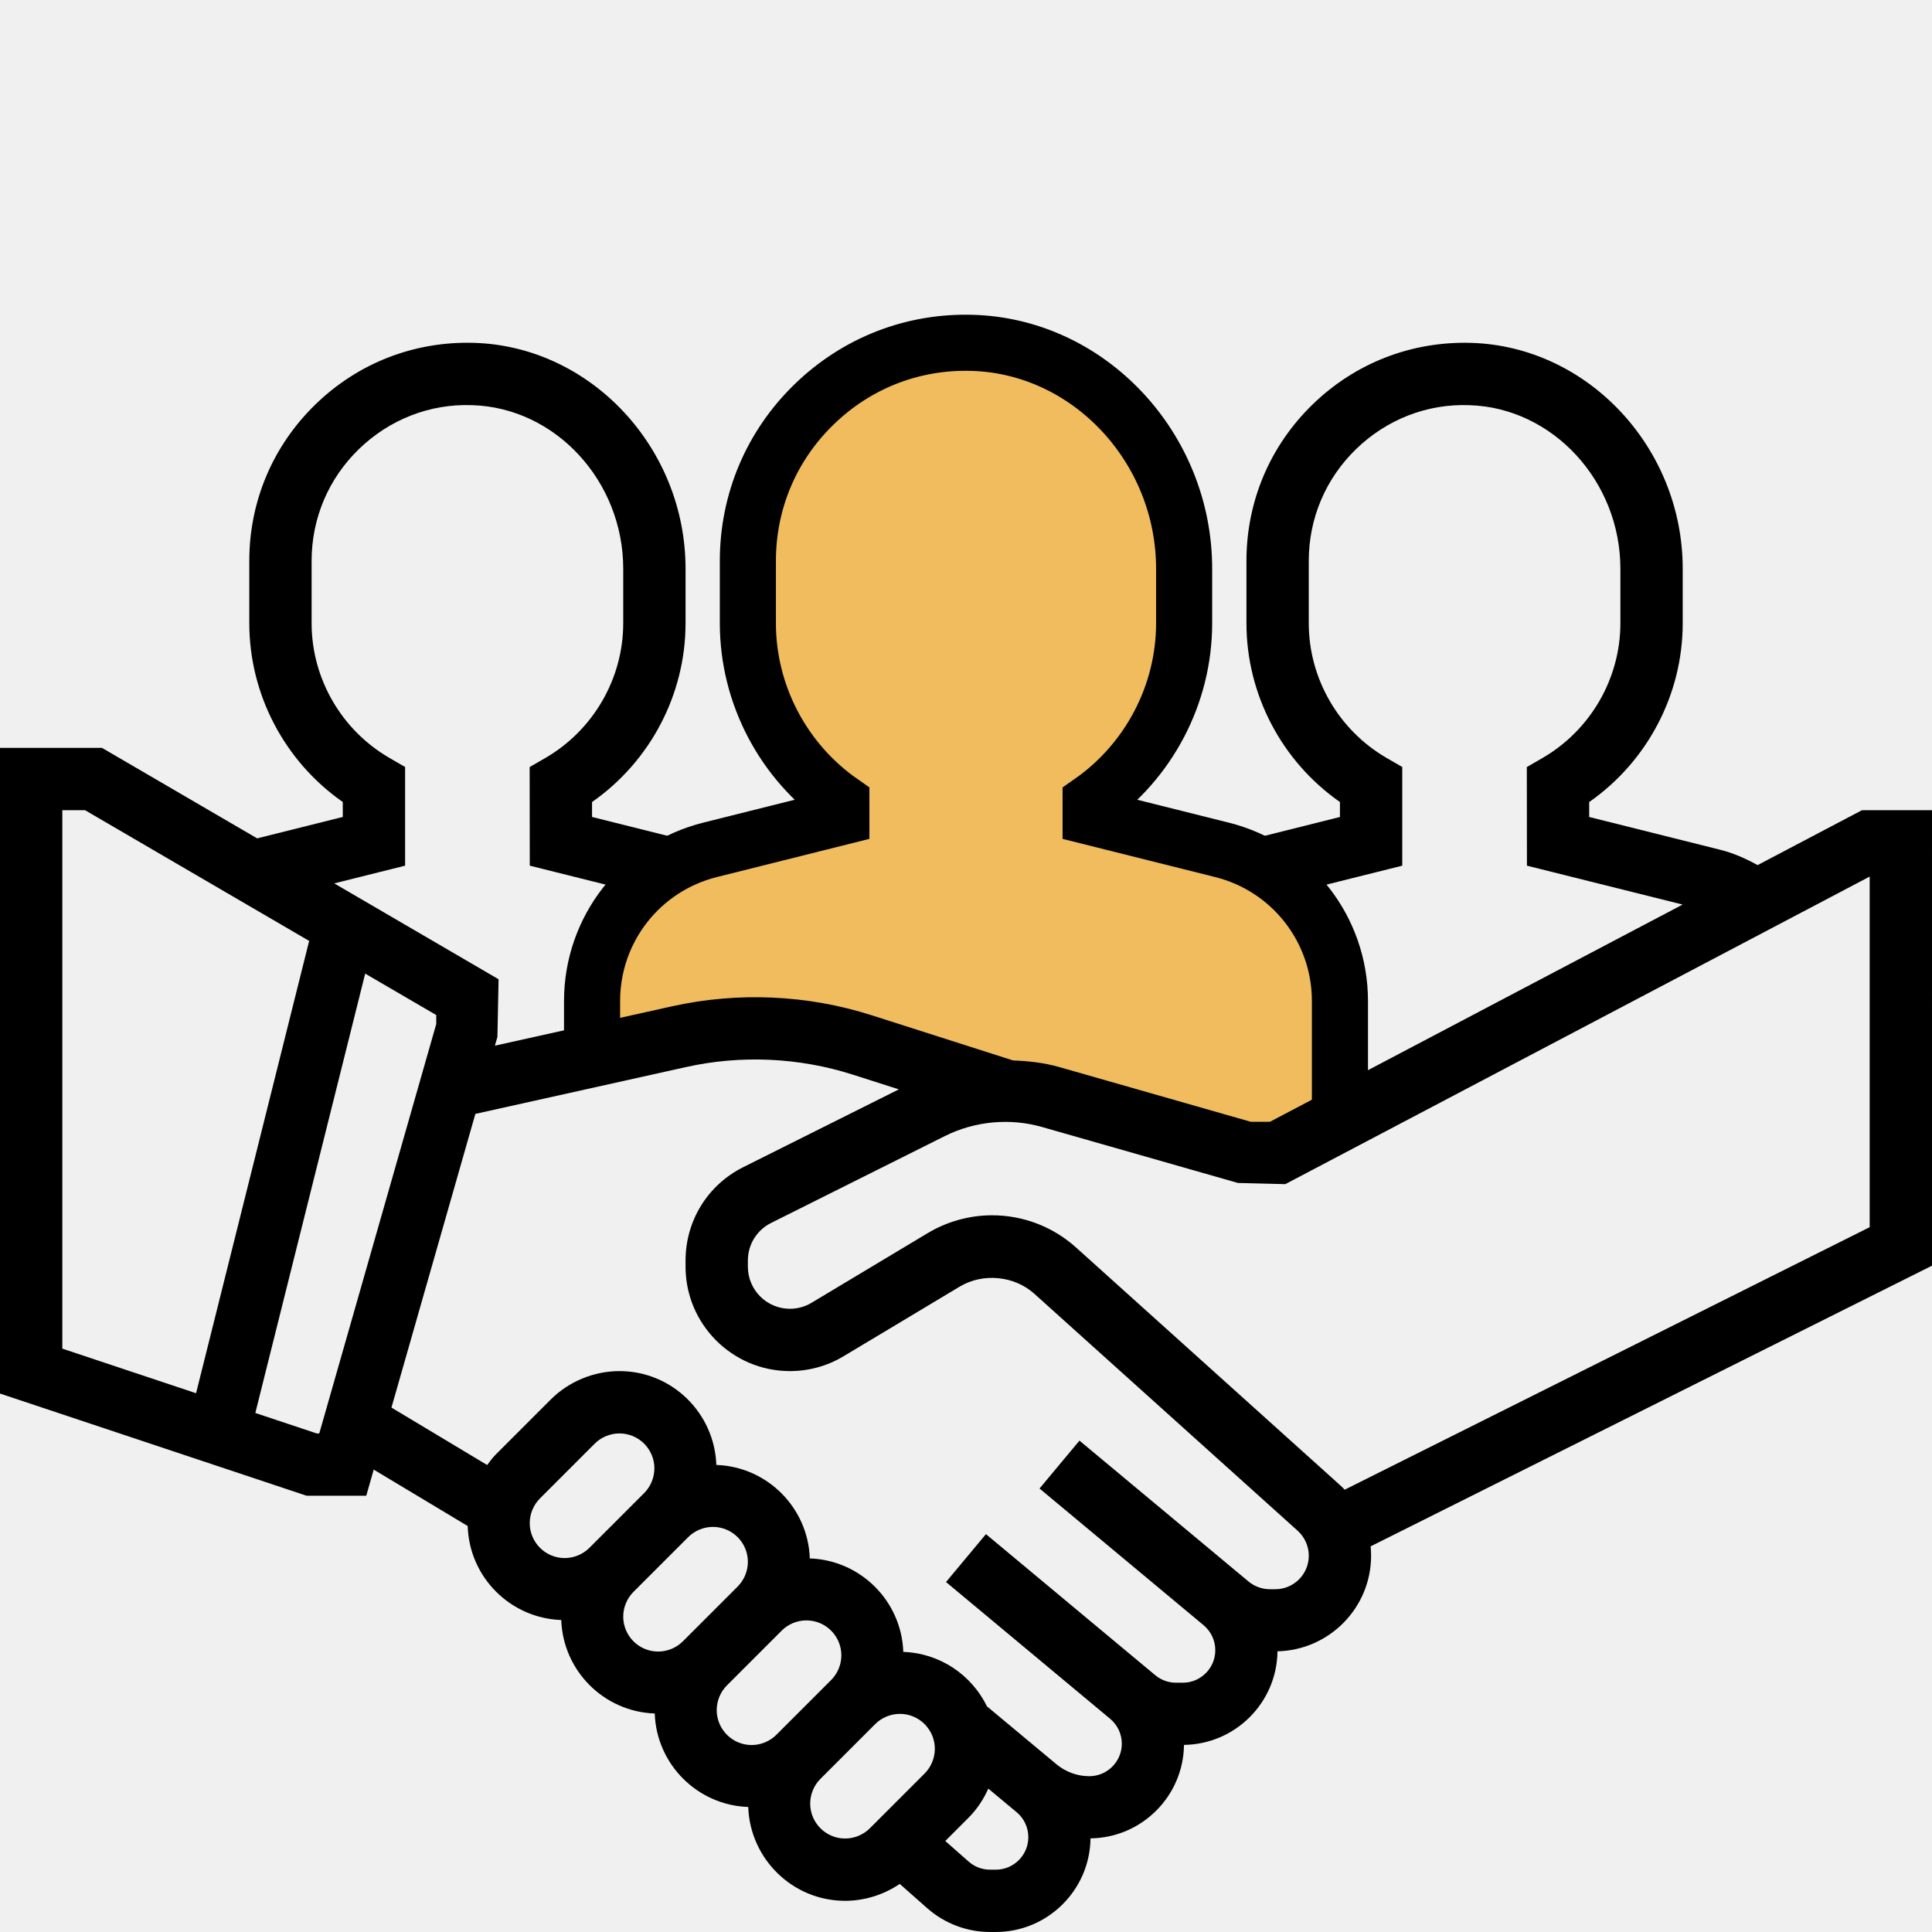
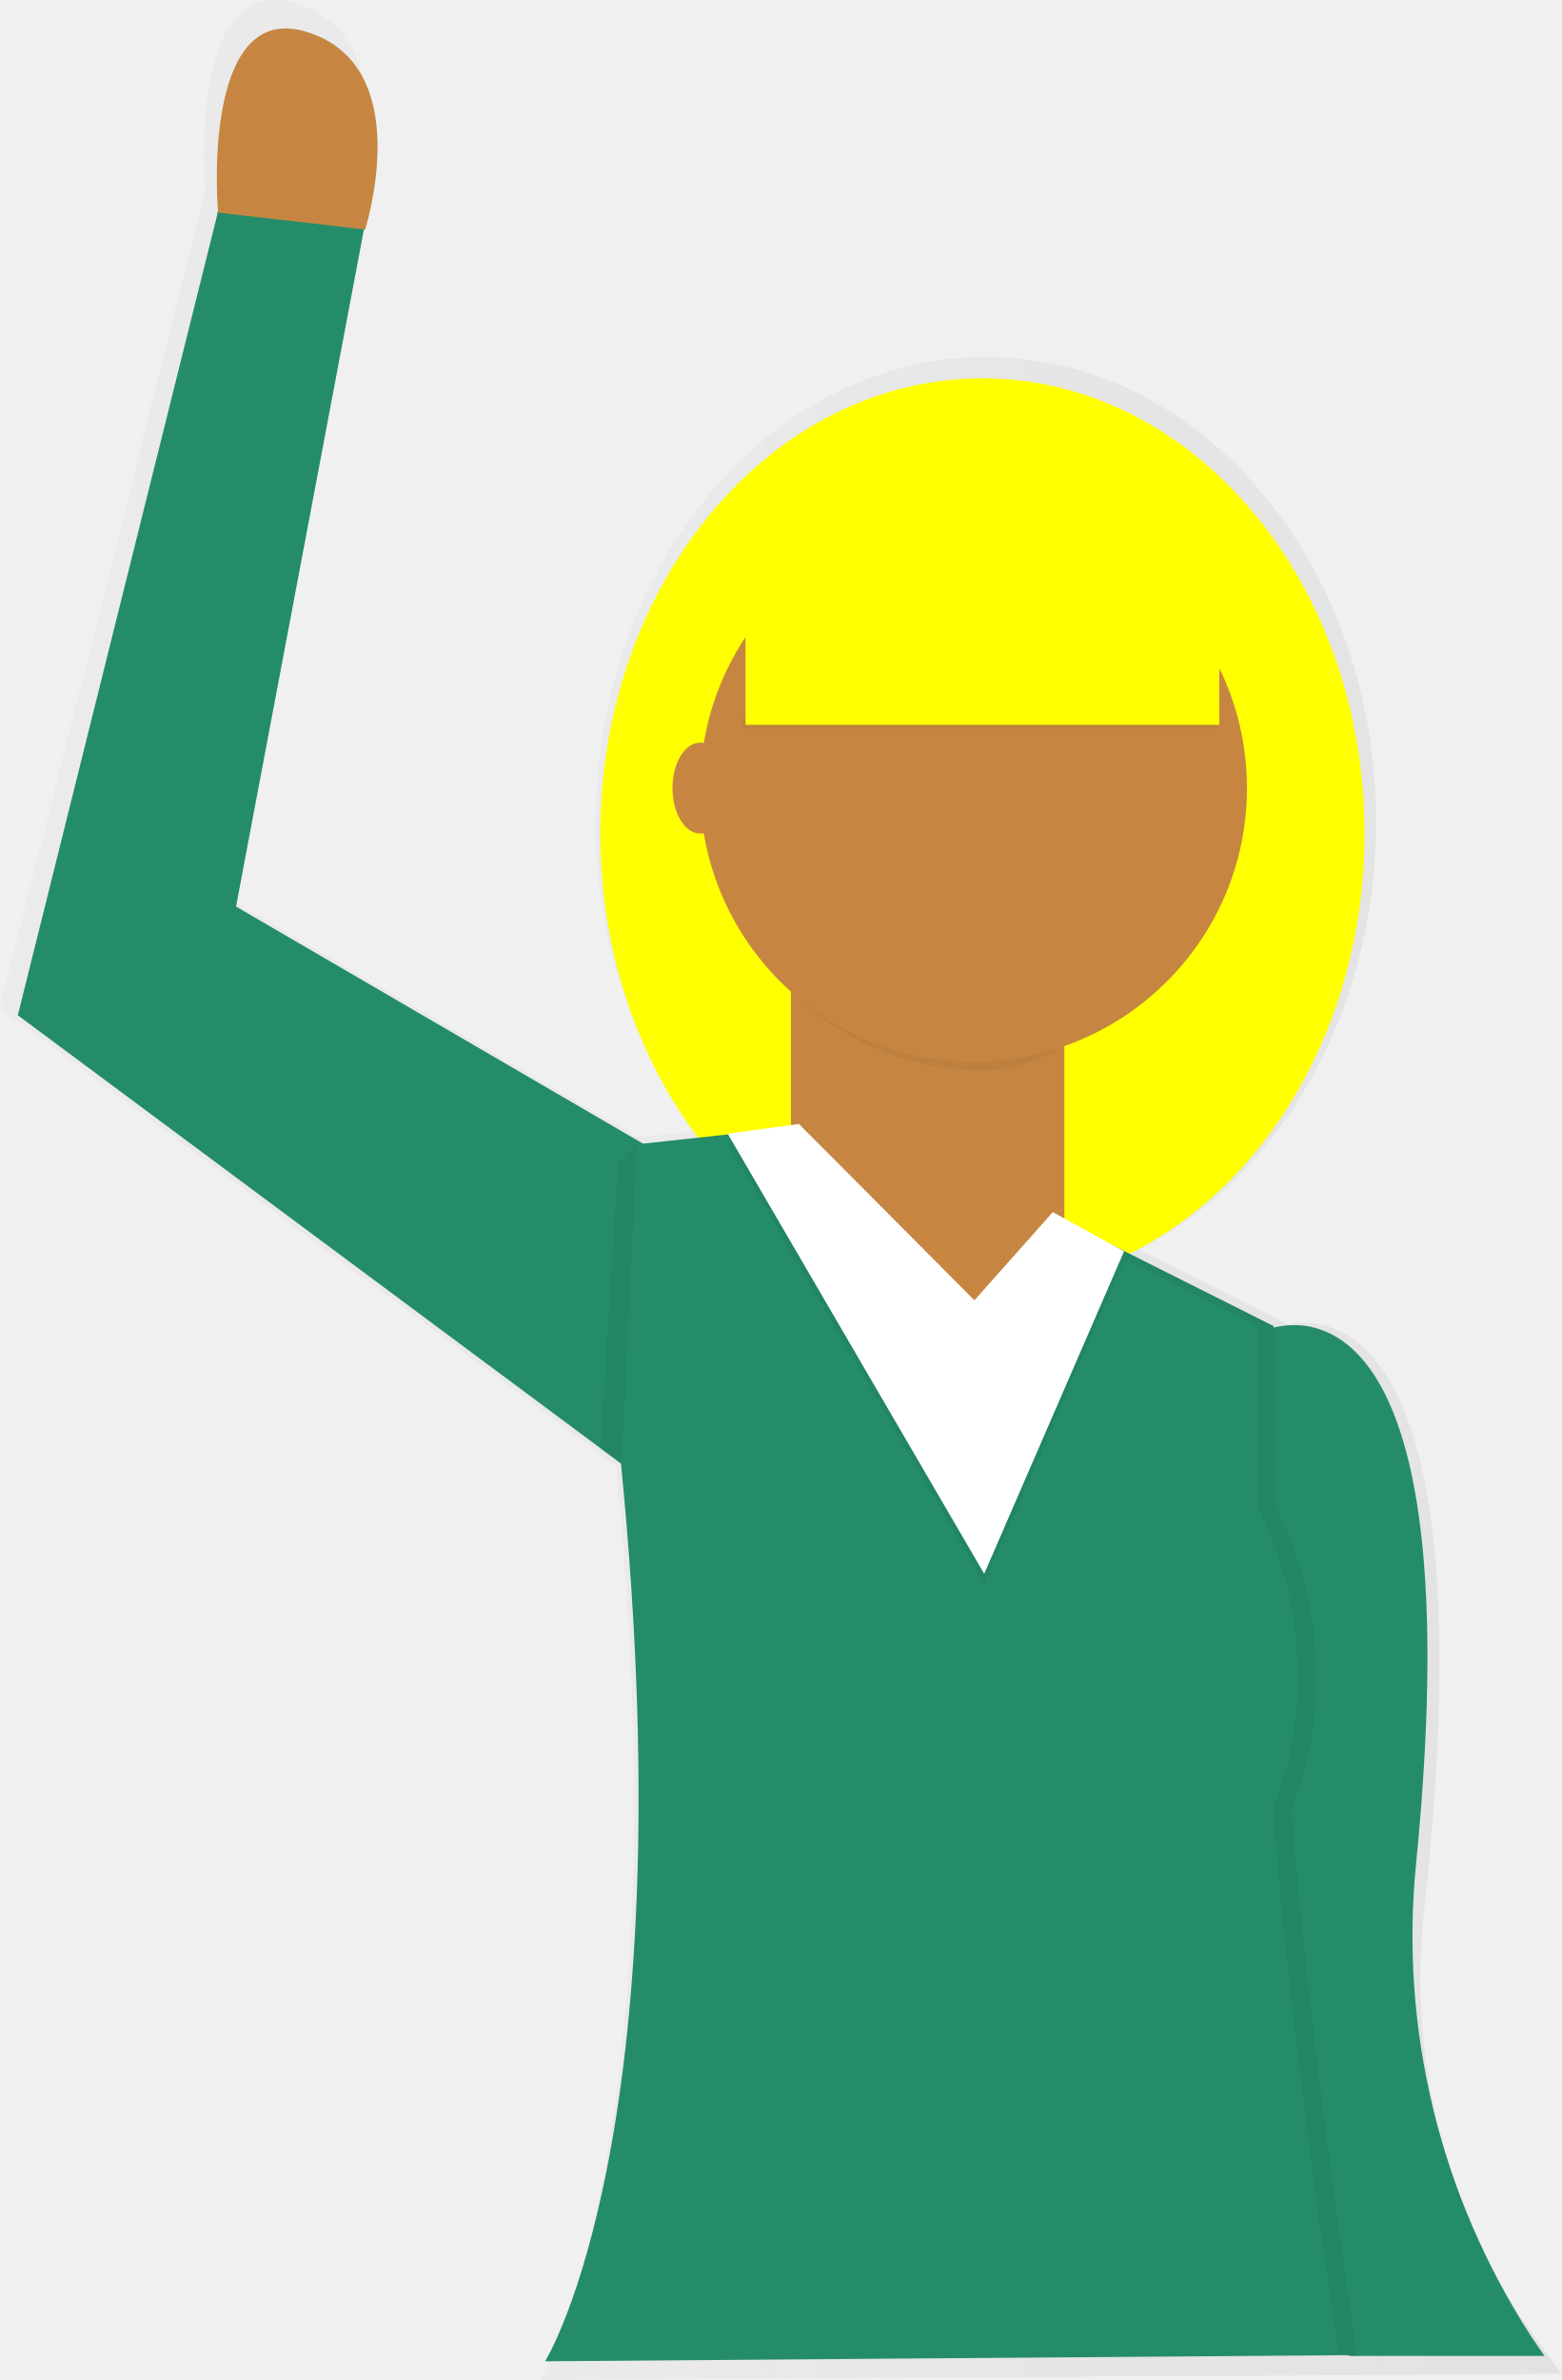
- <svg xmlns="http://www.w3.org/2000/svg" height="496pt" viewBox="0 0 496 496" width="496pt" id="svg2" version="1.1">
-   <defs id="defs12" />
-   <path d="m313.695 218.176-33.703-8.434v-3.832c14.91-10.406 24.008-27.598 24.008-45.91v-13.984c0-31.078-24.352-57.086-54.281-57.992-15.336-.488-29.75 5.145-40.711 15.785-10.969 10.641-17.008 24.91-17.008 40.191v16c0 18.312 9.09 35.496 24 45.902v3.84l-33.695 8.434c-17.84 4.457-30.305 20.418-30.305 38.809v14.129l22.32-4.961c6.434-1.434 13.008-2.152 19.59-2.152 9.336 0 18.617 1.449 27.504 4.289l36.625 11.711c3.953 0 7.891.551 11.688 1.641l50.273 14.359h8l16-8.426v-30.59c0-18.391-12.465-34.352-30.305-38.809zm0 0" fill="#f0bc5e" id="path6" style="stroke:#000000;stroke-opacity:1;stroke-width:14.4;stroke-miterlimit:4;stroke-dasharray:none" />
-   <path d="m496 208h-17.977l-26.793 14.098c-3.016-1.664-6.152-3.074-9.535-3.922l-33.703-8.434v-3.832c14.91-10.406 24.008-27.598 24.008-45.91v-13.984c0-31.078-24.352-57.086-54.281-57.992-15.312-.449-29.75 5.145-40.711 15.785-10.969 10.641-17.008 24.91-17.008 40.191v16c0 18.312 9.09 35.496 24 45.902v3.84l-32 8.012 1.695.422c7.41 1.848 13.809 5.762 18.848 10.93l27.457-6.859v-25.336l-3.992-2.309c-12.344-7.137-20.008-20.402-20.008-34.602v-16c0-10.91 4.312-21.113 12.152-28.711 7.832-7.594 18.223-11.688 29.086-11.266 21.371.641 38.762 19.48 38.762 41.992v13.984c0 14.199-7.672 27.465-20.023 34.617l-4 2.312.031 25.316 39.969 9.984-105.953 55.77h-4.902l-49.184-14.055c-3.867-1.098-7.859-1.547-11.867-1.699l-36.215-11.574c-16.504-5.289-34.367-6.078-51.262-2.336l-45.539 10.121.648-2.266.297-14.785-42.191-24.613 18.191-4.547v-25.336l-3.992-2.309c-12.344-7.137-20.008-20.402-20.008-34.602v-16c0-10.91 4.312-21.113 12.152-28.711 7.832-7.594 18.246-11.688 29.086-11.266 21.371.641 38.762 19.48 38.762 41.992v13.984c0 14.199-7.672 27.465-20.023 34.617l-4 2.312.031 25.316 27.449 6.859c5.047-5.168 11.438-9.082 18.848-10.93l1.695-.422-32.008-8.012v-3.832c14.91-10.406 24.008-27.598 24.008-45.91v-13.984c0-31.078-24.352-57.086-54.281-57.992-15.32-.449-29.75 5.145-40.711 15.785-10.969 10.641-17.008 24.91-17.008 40.191v16c0 18.312 9.09 35.496 24 45.902v3.84l-21.984 5.496-39.848-23.238h-26.168v165.77l78.703 26.23h15.328l1.914-6.703 24.125 14.48c.395 13.117 10.914 23.672 24.02 24.133.461 13.051 10.949 23.539 24 24 .461 13.051 10.949 23.539 24 24 .477 13.355 11.414 24.09 24.879 24.09 5 0 9.902-1.559 14.023-4.336l7.086 6.258c4.441 3.91 10.16 6.078 16.098 6.078h1.48c13.312 0 24.145-10.762 24.312-24.031 13.168-.168 23.832-10.832 24-24 13.176-.168 23.848-10.848 24-24.023 13.297-.312 24.031-11.176 24.031-24.547 0-.805-.039-1.598-.121-2.398l144.121-72.055zm-480 0h5.832l57.535 33.559-29.031 116.121-34.336-11.449zm65.297 160-15.746-5.246 28.203-112.801 18.246 10.641v2.285l-30.031 105.121zm54.703 23.031c0-2.359.953-4.672 2.625-6.344l14.062-14.062c1.672-1.672 3.984-2.625 6.344-2.625 4.945 0 8.969 4.023 8.969 8.969 0 2.359-.953 4.672-2.625 6.344l-14.062 14.062c-1.672 1.672-3.984 2.625-6.344 2.625-4.945 0-8.969-4.023-8.969-8.969zm24 24c0-2.359.953-4.672 2.625-6.344l14.062-14.062c1.672-1.672 3.984-2.625 6.344-2.625 4.945 0 8.969 4.023 8.969 8.969 0 2.359-.953 4.672-2.625 6.344l-14.062 14.062c-1.672 1.672-3.984 2.625-6.344 2.625-4.945 0-8.969-4.023-8.969-8.969zm24 24c0-2.359.953-4.672 2.625-6.344l14.062-14.062c1.672-1.672 3.984-2.625 6.344-2.625 4.945 0 8.969 4.023 8.969 8.969 0 2.359-.953 4.672-2.625 6.344l-14.062 14.062c-1.672 1.672-3.984 2.625-6.344 2.625-4.945 0-8.969-4.023-8.969-8.969zm32.969 32.969c-4.945 0-8.969-4.023-8.969-8.969 0-2.359.953-4.672 2.625-6.344l14.062-14.062c1.672-1.672 3.984-2.625 6.344-2.625 4.945 0 8.969 4.023 8.969 8.969 0 2.359-.953 4.672-2.625 6.344l-14.062 14.062c-1.672 1.672-3.984 2.625-6.344 2.625zm38.688 8h-1.48c-2.039 0-3.992-.742-5.512-2.09l-5.984-5.277 6.008-6.008c2.145-2.145 3.809-4.695 5.039-7.434l7.273 6.055c1.902 1.586 3 3.922 3 6.41 0 4.602-3.742 8.344-8.344 8.344zm71.742-72h-1.383c-2.008 0-3.969-.711-5.504-2l-43.383-36.152-10.25 12.297 42.129 35.102c1.895 1.586 2.992 3.922 2.992 6.41 0 4.602-3.742 8.344-8.344 8.344h-1.746c-1.941 0-3.84-.688-5.336-1.938l-43.453-36.207-10.25 12.297 42.129 35.105c1.902 1.574 3 3.91 3 6.398 0 4.602-3.742 8.344-8.344 8.344-3.07 0-6.062-1.09-8.418-3.047l-17.855-14.883c-3.934-8.039-12.016-13.645-21.48-13.98-.461-13.051-10.949-23.539-24-24-.461-13.051-10.949-23.539-24-24-.469-13.355-11.406-24.09-24.871-24.09-6.574 0-13.008 2.664-17.656 7.312l-14.062 14.062c-.84.84-1.535 1.793-2.242 2.738l-24.574-14.746 21.543-75.398 54.008-12.008c14.168-3.168 29.105-2.48 42.922 1.941l11.785 3.77-39.953 19.977c-9.129 4.574-14.801 13.758-14.801 23.969v1.582c0 14.777 12.023 26.801 26.801 26.801 4.855 0 9.633-1.32 13.785-3.824l29.789-17.863c5.984-3.586 14.016-2.801 19.184 1.848l67.594 60.832c1.809 1.641 2.848 3.969 2.848 6.406 0 4.746-3.855 8.602-8.602 8.602zm152.602-92.945-134.777 67.395c-.438-.465-.895-.906-1.375-1.336l-67.582-60.832c-5.922-5.344-13.578-8.281-21.555-8.281-5.832 0-11.559 1.586-16.574 4.594l-29.801 17.871c-1.672 1.008-3.582 1.535-5.535 1.535-5.961 0-10.801-4.84-10.801-10.801v-1.582c0-4.121 2.289-7.816 5.969-9.656l44.625-22.312c7.637-3.824 16.703-4.68 24.934-2.312l50.273 14.359 12.176.305 150.023-78.961zm0 0" id="path8" />
+ <svg xmlns="http://www.w3.org/2000/svg" version="1.1" id="_x37_47ad91c-18bb-4936-b655-cddf352f94cc" x="0" y="0" viewBox="-958 1169.4 175.3 267.168" xml:space="preserve" width="175.3" height="267.168">
+   <defs id="defs189" />
+   <style id="style3">.st0{opacity:.5}.st2{fill:#fff}.st3{fill:#6c63ff}.st5{fill:#fda57d}.st6{opacity:5.000000e-02;enable-background:new}.st7{fill:#ff0}.st8{opacity:5.000000e-02}.st9{fill:#4d8af0}.st10{opacity:.1;fill:#fff;enable-background:new}.st11{fill:#e0e0e0}.st18{fill:#3ad29f}</style>
+   <g style="opacity:0.5" id="g129" class="st0" transform="matrix(-1,0,0,1,-1288.8,-82.73244)">
+     <linearGradient gradientTransform="matrix(1,0,0,-1,0,3002.82)" y2="1791.135" x2="-430.325" y1="1363.525" x1="-430.325" gradientUnits="userSpaceOnUse" id="SVGID_5_">
+       <stop id="stop132" stop-opacity=".25" stop-color="gray" offset="0" />
+       <stop id="stop134" stop-opacity=".12" stop-color="gray" offset=".54" />
+       <stop id="stop136" stop-opacity=".1" stop-color="gray" offset="1" />
+     </linearGradient>
+   </g>
+   <g id="g5008" transform="translate(-90.94946,-19.41622)">
+     <g transform="matrix(-1,0,0,1,-1197.851,-63.31622)" class="st0" id="g146" style="opacity:0.5">
+       <linearGradient id="SVGID_6_" gradientUnits="userSpaceOnUse" x1="-446.975" y1="1498.305" x2="-271.765" y2="1498.305" gradientTransform="matrix(1,0,0,-1,-59.03,2884.12)">
+         <stop offset="0" stop-color="gray" stop-opacity=".25" id="stop149" />
+         <stop offset=".54" stop-color="gray" stop-opacity=".12" id="stop151" />
+         <stop offset="1" stop-color="gray" stop-opacity=".1" id="stop153" />
+       </linearGradient>
+       <path d="m -400,1416.8 1,-0.8 1.4,-1.1 66.8,-49.6 -23,-91.8 0,-0.3 c 0.2,-2.8 1.3,-24.5 -10.5,-20.6 -11.4,3.8 -7.2,19.8 -6.4,22.5 l 0.1,0.4 14.6,77.2 -46.4,27.1 -6.4,-0.7 c 7.3,-10.1 11.2,-22.2 11.1,-34.7 0,-28.8 -19.6,-52.2 -43.8,-52.2 -24.2,0 -43.8,23.3 -43.8,52.2 0,21.6 11,40.1 26.7,48 l -16.6,8.3 0,0.1 c -4.8,-1 -22.8,-0.7 -15.5,65.6 1.8,16.1 -2,32.2 -10.8,45.8 l -4.6,6.4 114.3,0.7 0.3,0 c 0.2,0.1 -16,-25.9 -8.5,-102.5 z" id="path155" style="fill:url(#SVGID_6_)" />
+     </g>
+     <path class="st18" d="m -724.751,1338.084 c 0,0 23.6,-10.2 16.7,59.8 -1.9,18.7 2.7,37.4 12.9,53.2 l 1.5,2.2 -21.9,0 -16.5,-17.5 7.3,-97.7 z m -117.9,-125.2 0,-0.3 16.5,1.9 -0.1,0.4 -14.3,75.7 49.1,28.6 -2,36.8 -71.6,-53.2 22.4,-89.9 z" id="path157" style="fill:#248c69;fill-opacity:1" />
+     <path transform="scale(-1,1)" style="fill:#ffff00" d="m 799.651,1282.384 a 42.9,51.1 0 0 1 -42.9,51.1 42.9,51.1 0 0 1 -42.9,-51.1 42.9,51.1 0 0 1 42.9,-51.1 42.9,51.1 0 0 1 42.9,51.1 z" id="ellipse159" />
+     <path class="st5" d="m -747.551,1299.784 -30.7,0 0,45 30.7,0 z" id="path161" style="fill:#c68642;fill-opacity:1" />
+     <path class="st18" d="m -756.751,1337.684 8.2,-12.3 24.5,12.3 0,20.3 c 0,0 8.9,15.7 1.7,33.8 2,26.6 7.4,61.4 7.4,61.4 l -90.9,0.7 c 0,0 16.4,-26.2 8.2,-103.9 l 2,-32.7 18.4,-2 20.5,22.4 z" id="path163" style="fill:#248c69;fill-opacity:1" />
+     <path class="st6" d="m -795.551,1317.184 -2.1,2.1 -2,32.2 2.4,1.8 z m 47,-10.2 c -3.2,1.1 -4.6,2 -8.2,2 -7.6,0 -14.8,-2.8 -20.5,-7.9 l 0,-0.3 28.6,0 0,6.2 z" id="path165" />
+     <path transform="scale(-1,1)" style="fill:#c68642;fill-opacity:1" d="m 788.451,1277.284 a 30.7,30.7 0 0 1 -30.7,30.7 30.7,30.7 0 0 1 -30.7,-30.7 30.7,30.7 0 0 1 30.7,-30.7 30.7,30.7 0 0 1 30.7,30.7 z" id="circle167" />
+     <path transform="scale(-1,1)" style="fill:#c68642;fill-opacity:1" d="m 791.551,1277.284 a 3.1,5.1 0 0 1 -3.1,5.1 3.1,5.1 0 0 1 -3.1,-5.1 3.1,5.1 0 0 1 3.1,-5.1 3.1,5.1 0 0 1 3.1,5.1 z" id="ellipse169" />
+     <path class="st6" d="m -730.951,1267.684 0,1.5 -52.7,0 0,1.4 53.4,0 z" id="path171" />
+     <path class="st7" d="m -730.151,1243.584 -53.2,0 0,26.6 53.2,0 z" id="path173" style="fill:#ffff00" />
+     <path class="st5" d="m -832.351,1192.484 c 11.2,3.7 7.1,19.4 6.3,22.1 l -16.5,-1.9 c -0.3,-2.8 -1.3,-24.1 10.2,-20.2 z" id="path175" style="fill:#c68642;fill-opacity:1" />
+     <g transform="matrix(-1,0,0,1,-1197.851,-63.31622)" class="st8" id="g177">
+       <path d="m -481.1,1516.5 c 0,0 5.4,-34.8 7.4,-61.4 -7.2,-18 1.7,-33.8 1.7,-33.8 l 0,-20.3 22.9,-11.4 -0.5,-0.8 -24.5,12.3 0,20.3 c 0,0 -8.9,15.8 -1.7,33.8 -2,26.6 -7.4,61.4 -7.4,61.4 l 90.9,0.7 -88.8,-0.8 z m 41.8,-115.5 20.3,-22.3 -2,-0.2 -19.2,21.1 z" id="path179" />
+     </g>
+     <path class="st6" d="m -740.851,1330.384 -15.7,36.2 -28.8,-49.4 8,-1.1 19.7,19.8 8.8,-9.9 z" id="path181" />
+     <path class="st2" d="m -740.851,1329.284 -15.7,36.2 -28.8,-49.4 8,-1.1 19.7,19.8 8.8,-9.9 z" id="path183" style="fill:#ffffff" />
+   </g>
+   <flowRoot xml:space="preserve" id="flowRoot4404" style="font-style:normal;font-variant:normal;font-weight:bold;font-stretch:normal;font-size:15px;line-height:125%;font-family:Sans;-inkscape-font-specification:'Sans, Bold';text-align:start;letter-spacing:0px;word-spacing:0px;writing-mode:lr-tb;text-anchor:start;fill:#000000;fill-opacity:1;stroke:none;stroke-width:1px;stroke-linecap:butt;stroke-linejoin:miter;stroke-opacity:1" transform="translate(-1075.891,1126.925)">
+     <flowRegion id="flowRegion4406">
+       <rect id="rect4408" width="319.917" height="239.938" x="306.008" y="613.631" />
+     </flowRegion>
+     <flowPara id="flowPara4410" />
+   </flowRoot>
+   <flowRoot xml:space="preserve" id="flowRoot4412" style="font-style:normal;font-variant:normal;font-weight:bold;font-stretch:normal;font-size:15px;line-height:125%;font-family:Sans;-inkscape-font-specification:'Sans, Bold';text-align:start;letter-spacing:0px;word-spacing:0px;writing-mode:lr-tb;text-anchor:start;fill:#000000;fill-opacity:1;stroke:none;stroke-width:1px;stroke-linecap:butt;stroke-linejoin:miter;stroke-opacity:1" transform="translate(-1075.891,1126.925)">
+     <flowRegion id="flowRegion4414">
+       <rect id="rect4416" width="252.688" height="290.939" x="714.018" y="613.631" />
+     </flowRegion>
+     <flowPara id="flowPara4418" />
+   </flowRoot>
+   <g style="opacity:0.5" class="st0" id="g67" transform="matrix(-1,0,0,1,-1277.059,-2.67508)">
+     <linearGradient id="SVGID_3_" gradientUnits="userSpaceOnUse" x1="-739.81" y1="1403.31" x2="-739.81" y2="1830.92" gradientTransform="matrix(1,0,0,-1,0,3002.82)">
+       <stop offset="0" stop-color="gray" stop-opacity=".25" id="stop70" />
+       <stop offset=".54" stop-color="gray" stop-opacity=".12" id="stop72" />
+       <stop offset="1" stop-color="gray" stop-opacity=".1" id="stop74" />
+     </linearGradient>
+   </g>
</svg>
